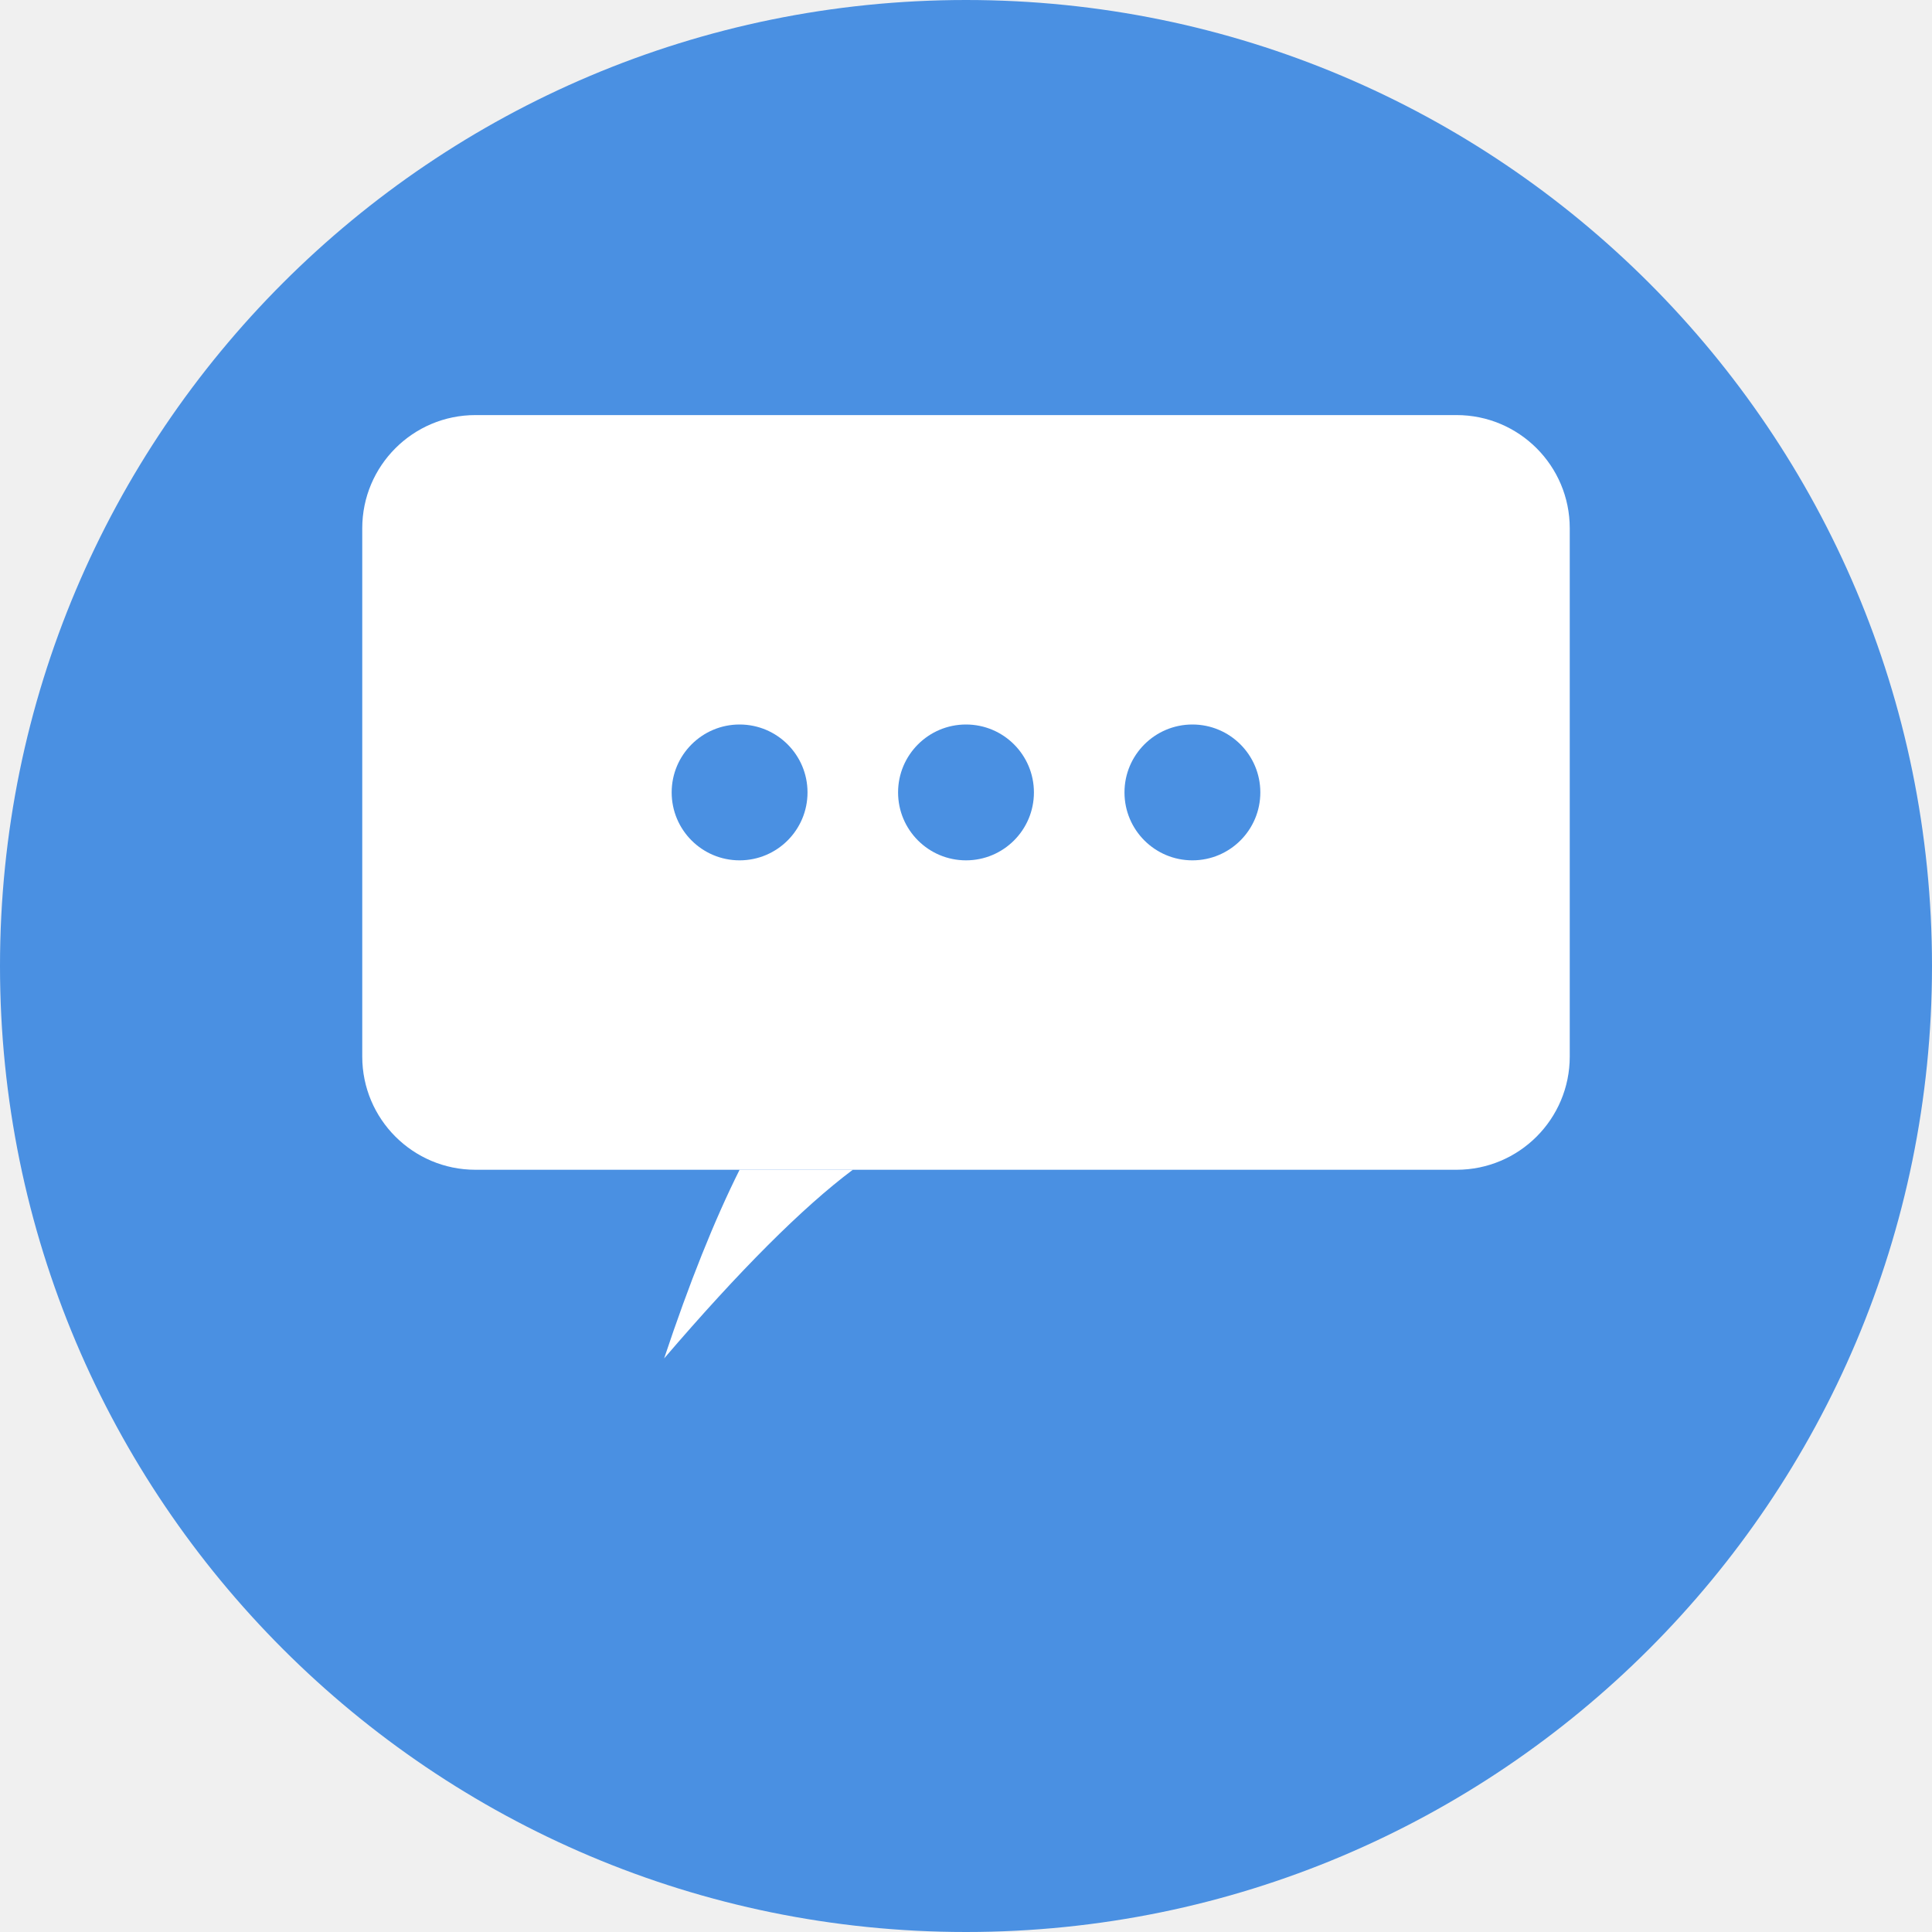
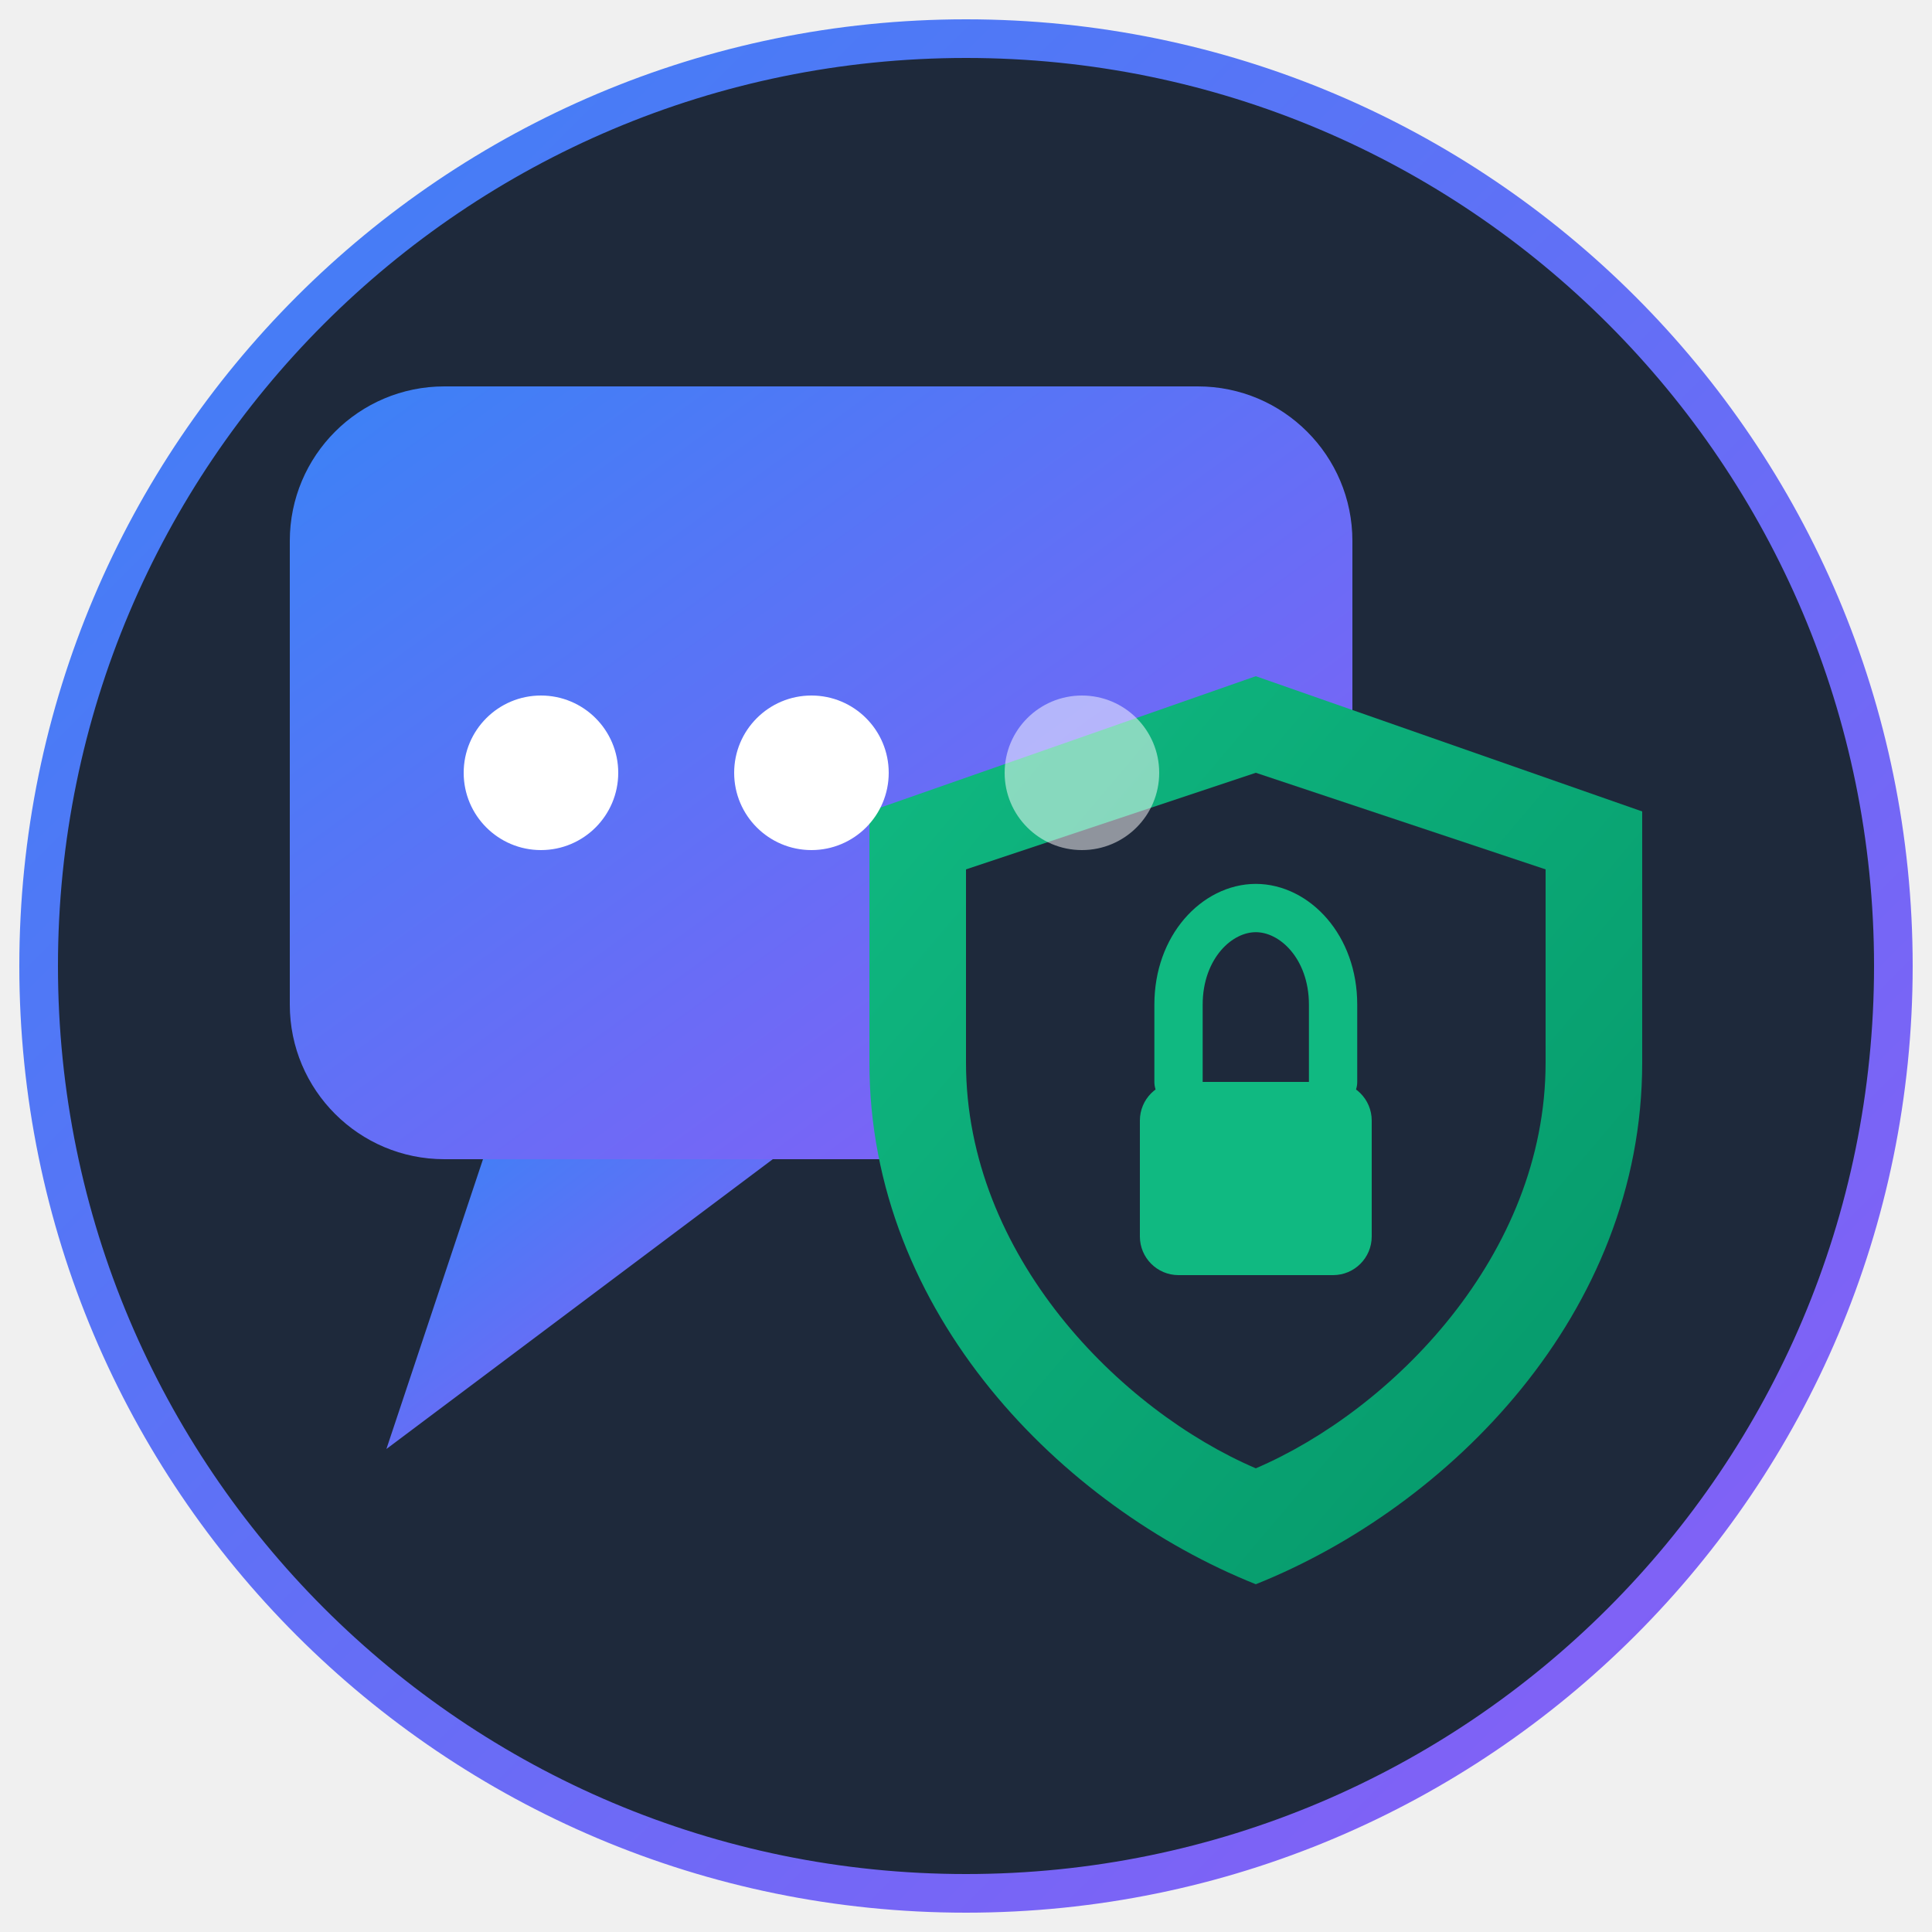
- <svg xmlns="http://www.w3.org/2000/svg" viewBox="0 0 512 512" width="512" height="512">
-   <circle cx="256" cy="256" r="256" fill="#4A90E2" />
-   <g transform="translate(256, 230)">
-     <rect x="-160" y="-120" width="320" height="200" rx="30" fill="#ffffff" />
-     <path d="M -60 80 Q -70 100 -80 130 Q -50 95 -30 80 Z" fill="#ffffff" />
-     <circle cx="-60" cy="-20" r="18" fill="#4A90E2" />
-     <circle cx="0" cy="-20" r="18" fill="#4A90E2" />
-     <circle cx="60" cy="-20" r="18" fill="#4A90E2" />
-   </g>
+ <svg xmlns="http://www.w3.org/2000/svg" viewBox="0 0 100 100">
+   <defs>
+     <linearGradient id="socialGrad" x1="0%" y1="0%" x2="100%" y2="100%">
+       <stop offset="0%" style="stop-color:#3b82f6" />
+       <stop offset="100%" style="stop-color:#8b5cf6" />
+     </linearGradient>
+     <linearGradient id="shieldGrad" x1="0%" y1="0%" x2="100%" y2="100%">
+       <stop offset="0%" style="stop-color:#10b981" />
+       <stop offset="100%" style="stop-color:#059669" />
+     </linearGradient>
+   </defs>
+   <circle cx="50" cy="50" r="48" fill="#1e293b" />
+   <rect x="15" y="20" width="55" height="40" rx="8" fill="url(#socialGrad)" />
+   <polygon points="25,60 20,75 40,60" fill="url(#socialGrad)" />
+   <path d="M65 35 L85 42 L85 55 C85 68 75 78 65 82 C55 78 45 68 45 55 L45 42 Z" fill="url(#shieldGrad)" />
+   <path d="M65 40 L80 45 L80 55 C80 65 72 73 65 76 C58 73 50 65 50 55 L50 45 Z" fill="#1e293b" />
+   <rect x="59" y="56" width="12" height="10" rx="2" fill="#10b981" />
+   <path d="M61 56 L61 52 C61 49 63 47 65 47 C67 47 69 49 69 52 L69 56" fill="none" stroke="#10b981" stroke-width="2.5" stroke-linecap="round" />
+   <circle cx="28" cy="40" r="4" fill="white" />
+   <circle cx="42" cy="40" r="4" fill="white" />
+   <circle cx="56" cy="40" r="4" fill="white" opacity="0.5" />
+   <circle cx="50" cy="50" r="48" fill="none" stroke="url(#socialGrad)" stroke-width="2" />
</svg>
